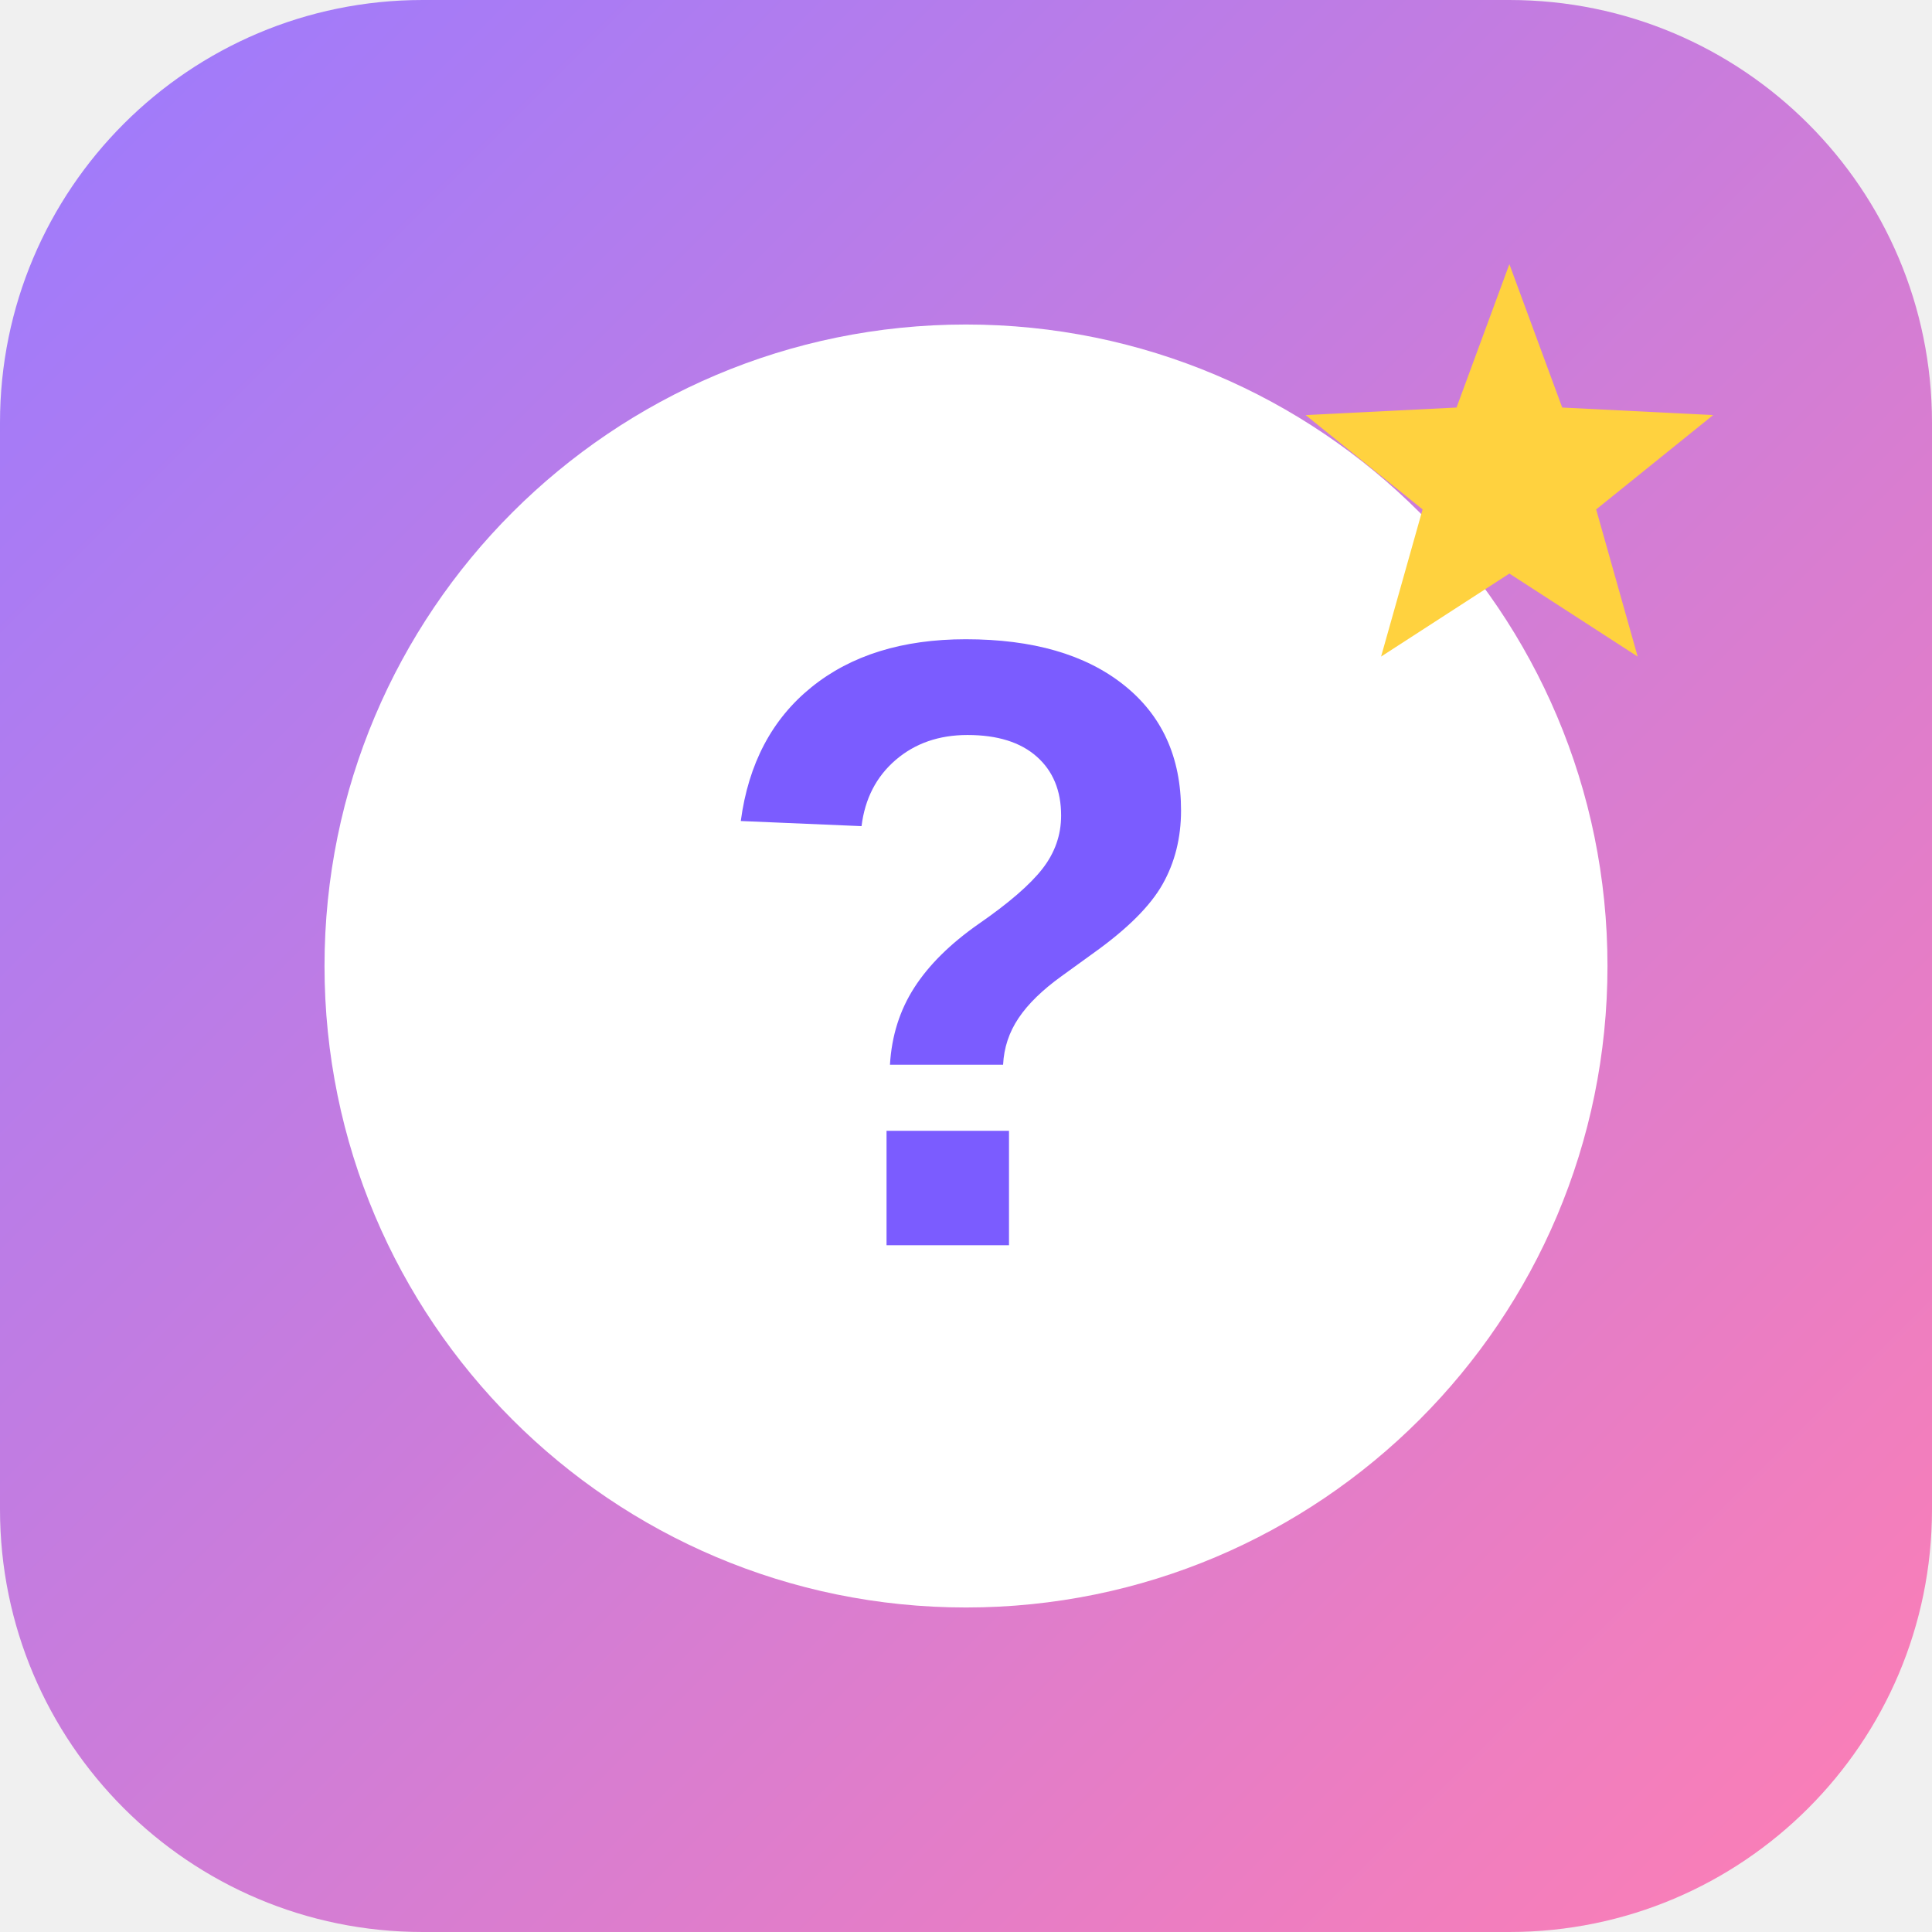
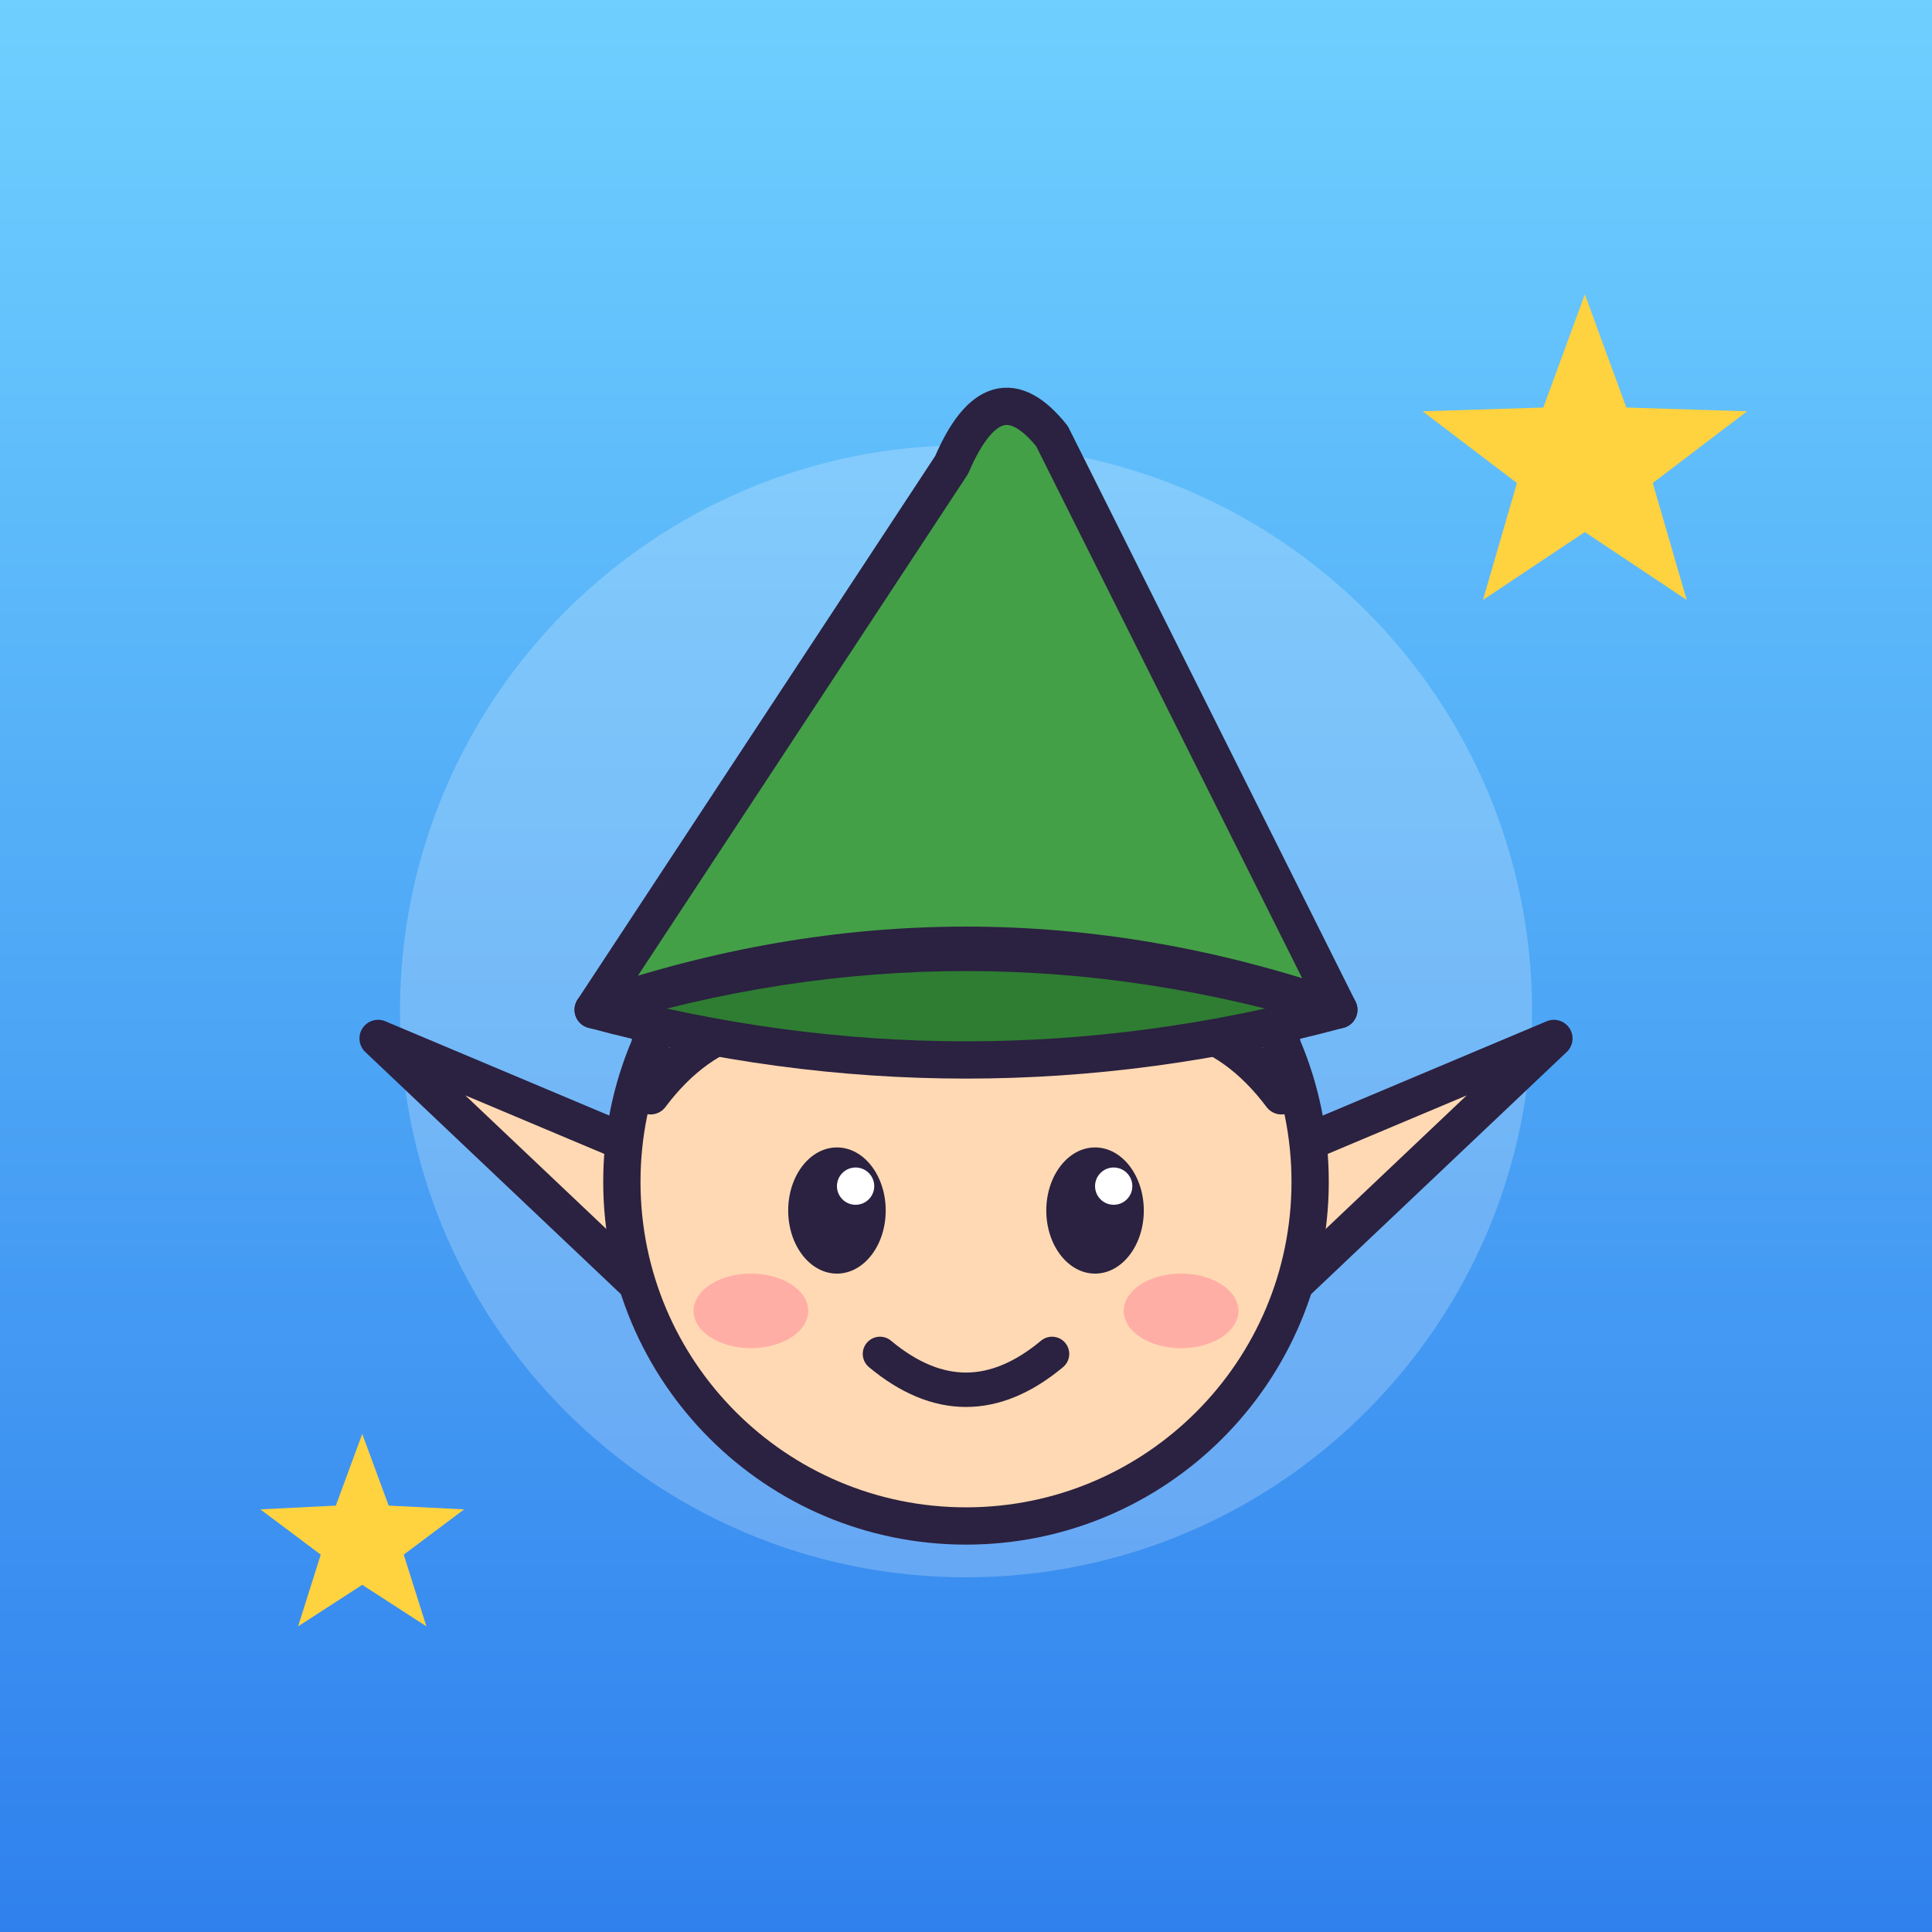
<svg xmlns="http://www.w3.org/2000/svg" viewBox="0 0 512 512">
  <defs>
-     <linearGradient id="g" x1="0" y1="0" x2="1" y2="1">
-       <stop offset="0" stop-color="#9b7bff" />
-       <stop offset="1" stop-color="#ff7eb3" />
+     <linearGradient id="g" x1="0" y1="0" x2="0" y2="1">
+       <stop offset="0" stop-color="#6fd0ff" />
+       <stop offset="1" stop-color="#2f80ed" />
    </linearGradient>
  </defs>
-   <rect width="512" height="512" rx="112" fill="url(#g)" />
-   <circle cx="256" cy="256" r="170" fill="#fff" />
-   <text x="256" y="330" text-anchor="middle" font-family="Arial Rounded MT Bold, Arial, sans-serif" font-weight="900" font-size="230" fill="#7b5cff">?</text>
-   <polygon points="400,70 414,108 454,110 423,135 434,174 400,152 366,174 377,135 346,110 386,108" fill="#ffd23f" />
+   <rect width="512" height="512" fill="url(#g)" />
+   <circle cx="256" cy="268" r="150" fill="#ffffff" opacity=".22" />
+   <polygon points="420,78 431,108 463,109 438,128 447,159 420,141 393,159 402,128 377,109 409,108" fill="#ffd23f" />
+   <polygon points="96,380 103,399 123,400 107,412 113,431 96,420 79,431 85,412 69,400 89,399" fill="#ffd23f" />
+   <svg x="66" y="70" width="380" height="380" viewBox="0 -24 100 100">
+     <g stroke="#2b2140" stroke-width="2.6" stroke-linejoin="round">
+       <path d="M28 38 L9 30 L28 48 Z" fill="#ffd9b3" />
+       <path d="M72 38 L91 30 L72 48 Z" fill="#ffd9b3" />
+       <circle cx="50" cy="40" r="24" fill="#ffd9b3" />
+       <path d="M28 34 Q34 26 44 30 Q50 24 56 30 Q66 26 72 34 L72 27 L28 27 Z" fill="#ffcc4d" />
+       <path d="M24 28 Q50 19 76 28 L56 -12 Q52 -17 49 -10 Z" fill="#43a047" />
+       <path d="M24 28 Q50 20 76 28 Q50 35 24 28 Z" fill="#2e7d32" />
+     </g>
+     <ellipse cx="41" cy="42" rx="3.4" ry="4.4" fill="#2b2140" />
+     <ellipse cx="59" cy="42" rx="3.4" ry="4.4" fill="#2b2140" />
+     <circle cx="42.3" cy="40.3" r="1.3" fill="#fff" />
+     <circle cx="60.3" cy="40.3" r="1.3" fill="#fff" />
+     <ellipse cx="35" cy="49" rx="4" ry="2.6" fill="#ff8a9a" opacity=".55" />
+     <ellipse cx="65" cy="49" rx="4" ry="2.6" fill="#ff8a9a" opacity=".55" />
+     <path d="M44 52 Q50 57 56 52" fill="none" stroke="#2b2140" stroke-width="2.4" stroke-linecap="round" />
+   </svg>
</svg>
